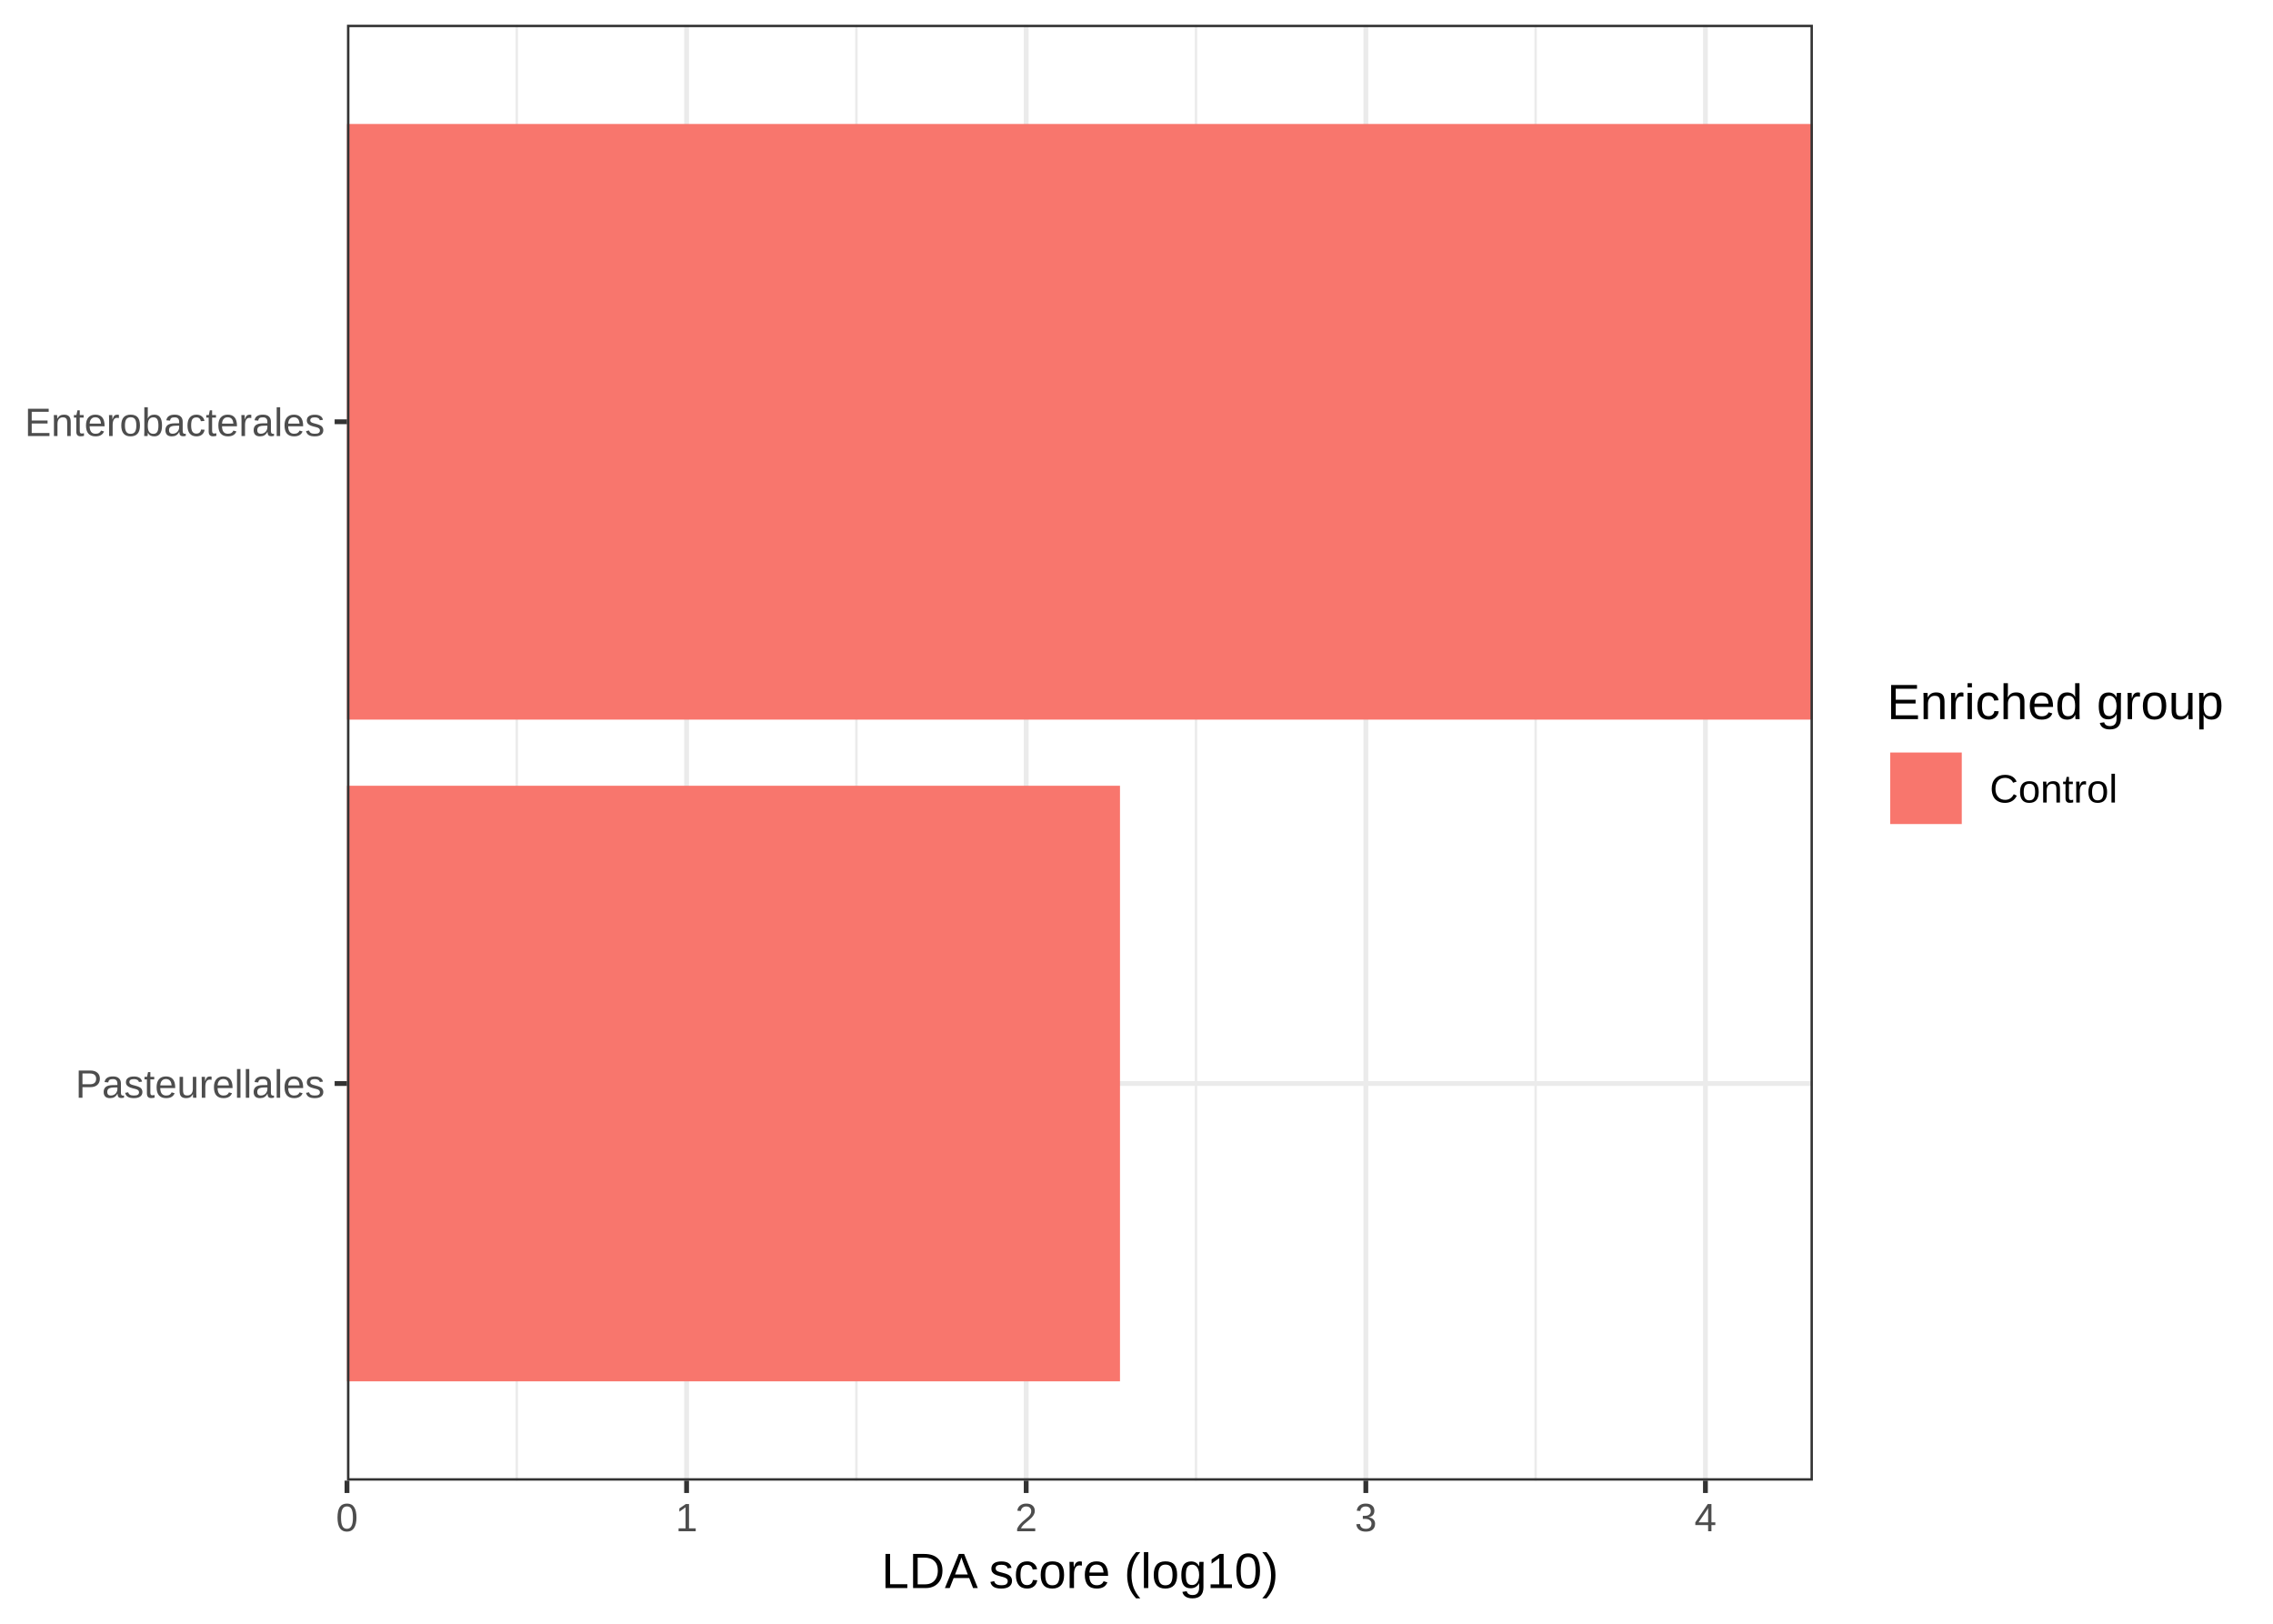
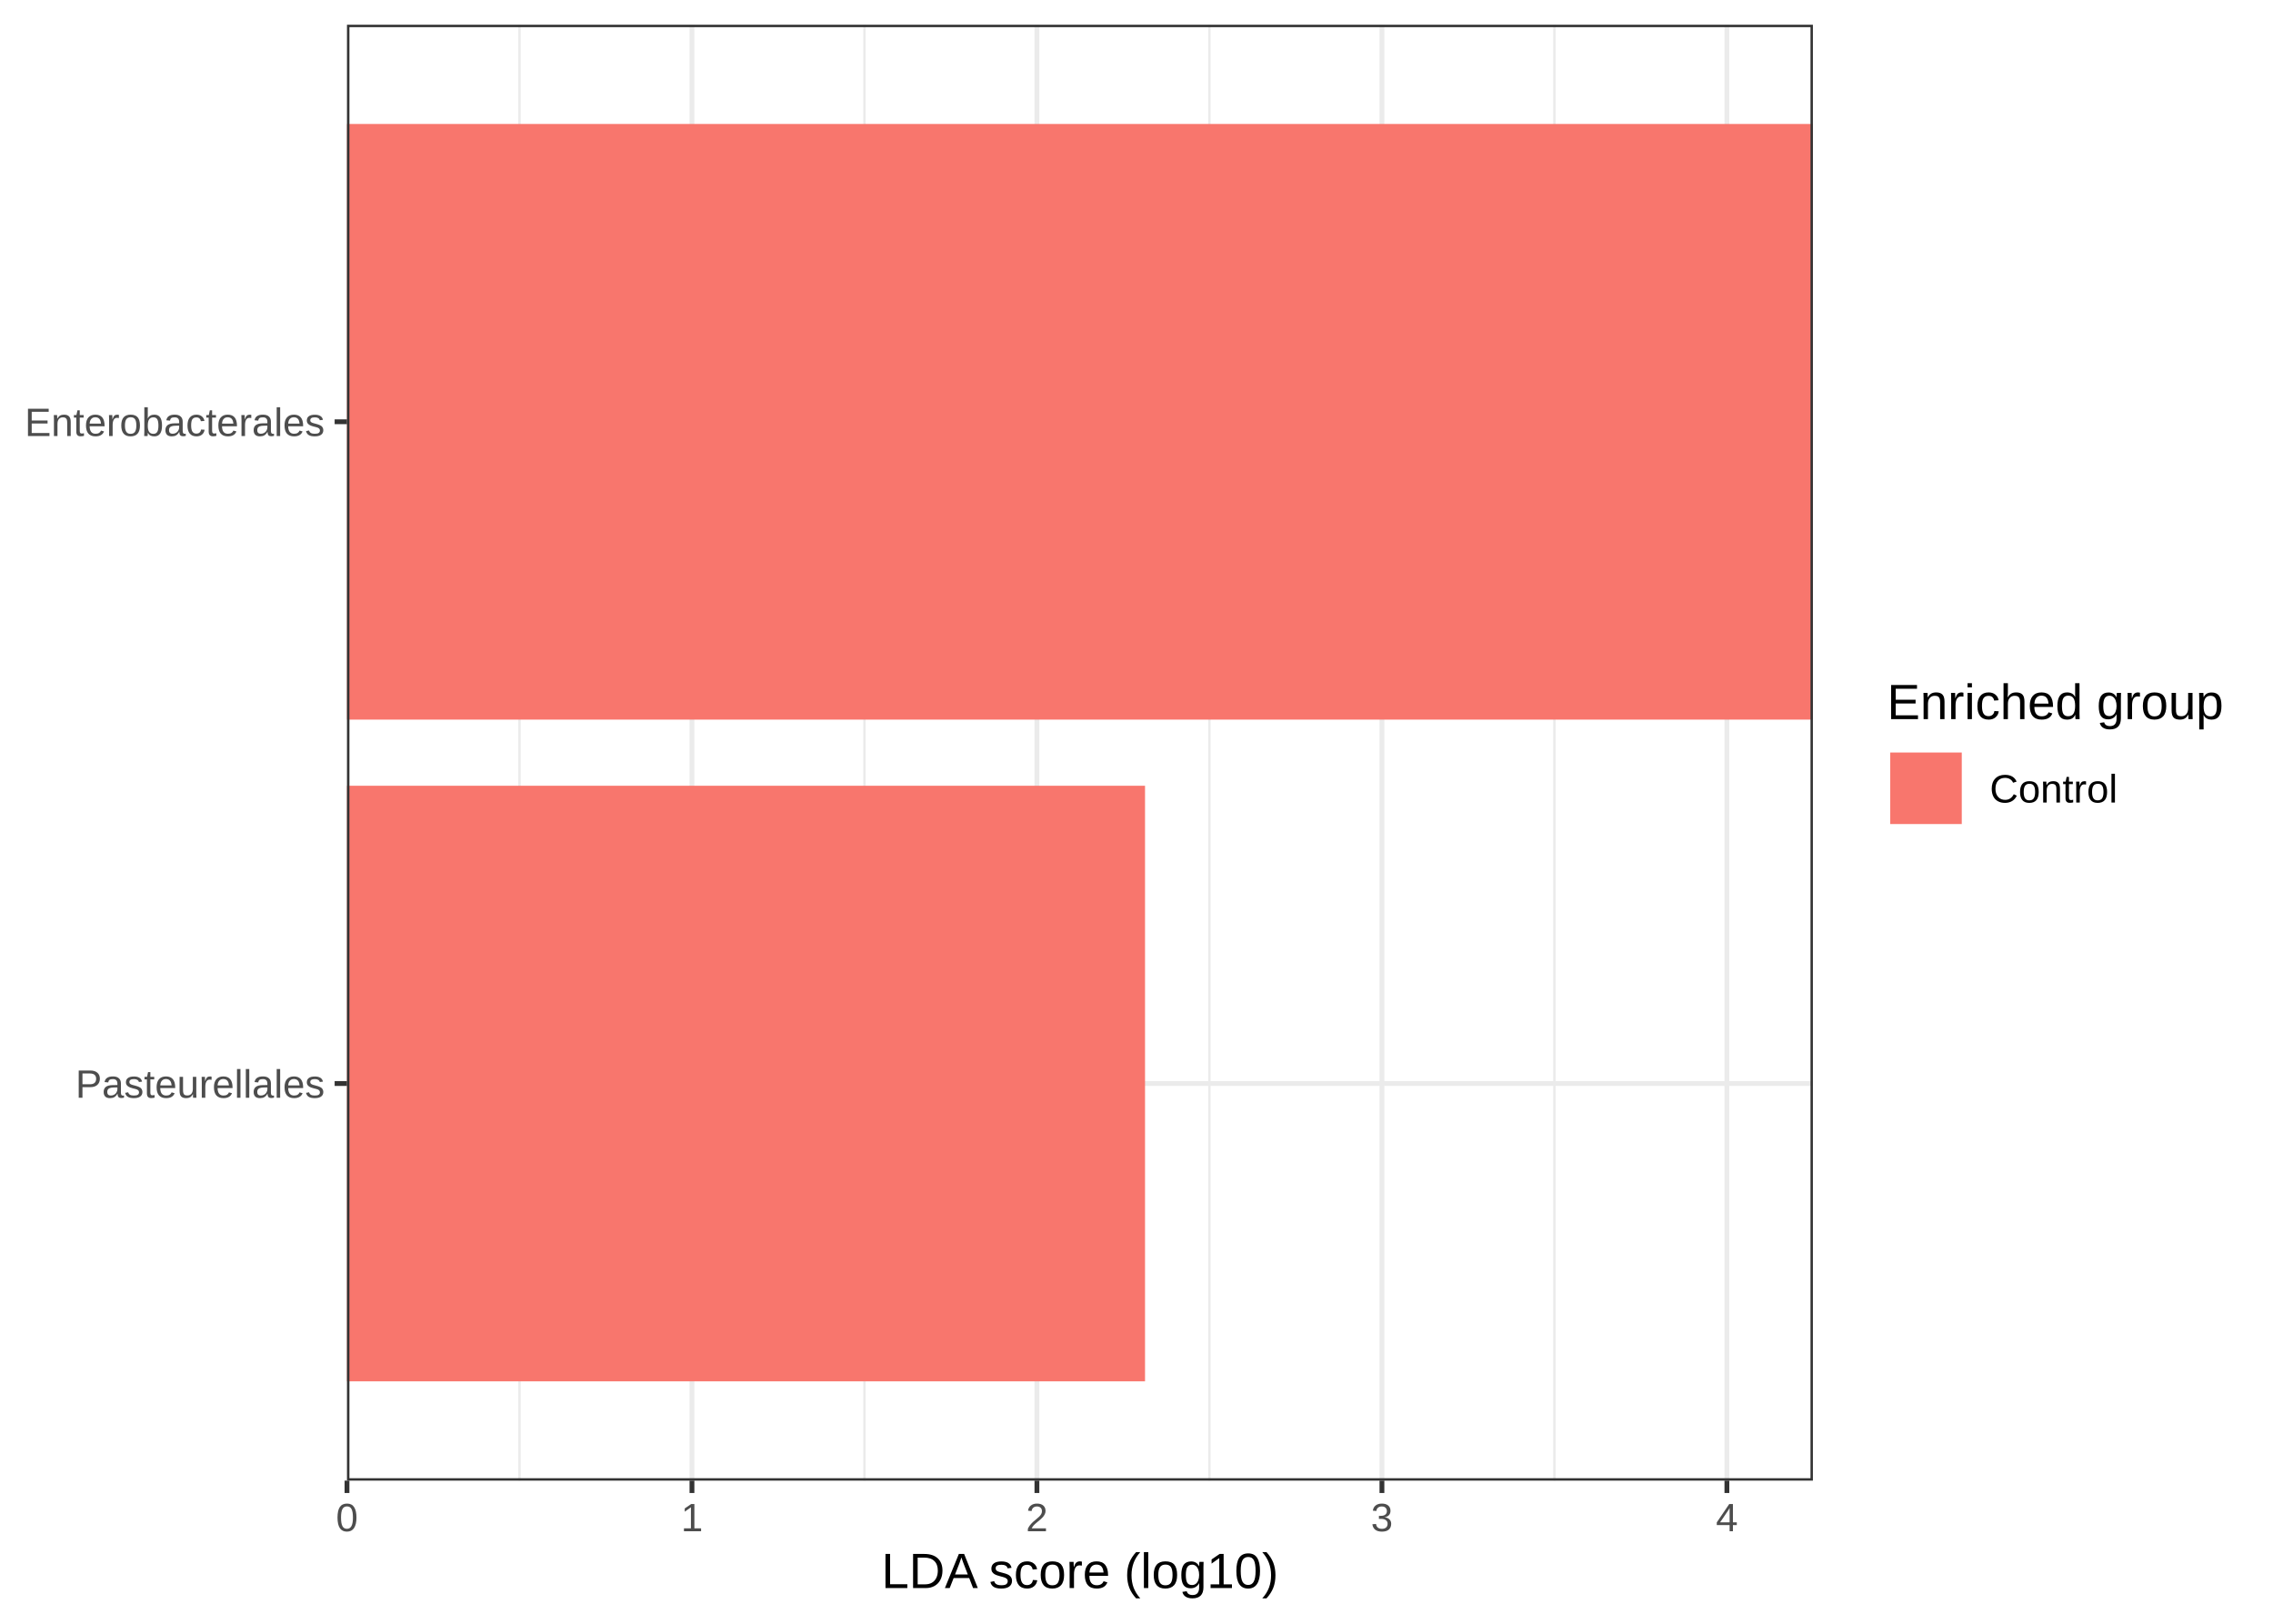
<svg xmlns="http://www.w3.org/2000/svg" class="svglite" width="504.00pt" height="360.00pt" viewBox="0 0 504.00 360.00">
  <defs>
    <style type="text/css">
    .svglite line, .svglite polyline, .svglite polygon, .svglite path, .svglite rect, .svglite circle {
      fill: none;
      stroke: #000000;
      stroke-linecap: round;
      stroke-linejoin: round;
      stroke-miterlimit: 10.00;
    }
    .svglite text {
      white-space: pre;
    }
  </style>
  </defs>
  <rect width="100%" height="100%" style="stroke: none; fill: #FFFFFF;" />
  <defs>
    <clipPath id="cpMC4wMHw1MDQuMDB8MC4wMHwzNjAuMDA=">
      <rect x="0.00" y="0.00" width="504.00" height="360.00" />
    </clipPath>
  </defs>
  <g clip-path="url(#cpMC4wMHw1MDQuMDB8MC4wMHwzNjAuMDA=)">
    <rect x="0.00" y="0.00" width="504.00" height="360.00" style="stroke-width: 1.07; stroke: #FFFFFF; fill: #FFFFFF;" />
  </g>
  <defs>
    <clipPath id="cpNzYuOTR8NDAxLjk4fDUuNDh8MzI4LjI3">
      <rect x="76.94" y="5.48" width="325.04" height="322.79" />
    </clipPath>
  </defs>
  <g clip-path="url(#cpNzYuOTR8NDAxLjk4fDUuNDh8MzI4LjI3)">
    <rect x="76.94" y="5.48" width="325.04" height="322.79" style="stroke-width: 1.07; stroke: none; fill: #FFFFFF;" />
-     <polyline points="114.59,328.27 114.59,5.48 " style="stroke-width: 0.53; stroke: #EBEBEB; stroke-linecap: butt;" />
-     <polyline points="189.89,328.27 189.89,5.48 " style="stroke-width: 0.53; stroke: #EBEBEB; stroke-linecap: butt;" />
-     <polyline points="265.20,328.27 265.20,5.48 " style="stroke-width: 0.53; stroke: #EBEBEB; stroke-linecap: butt;" />
-     <polyline points="340.50,328.27 340.50,5.48 " style="stroke-width: 0.53; stroke: #EBEBEB; stroke-linecap: butt;" />
+     <polyline points="115.19,328.27 115.19,5.48 " style="stroke-width: 0.53; stroke: #EBEBEB; stroke-linecap: butt;" />
+     <polyline points="191.68,328.27 191.68,5.48 " style="stroke-width: 0.53; stroke: #EBEBEB; stroke-linecap: butt;" />
+     <polyline points="268.17,328.27 268.17,5.48 " style="stroke-width: 0.53; stroke: #EBEBEB; stroke-linecap: butt;" />
+     <polyline points="344.66,328.27 344.66,5.48 " style="stroke-width: 0.53; stroke: #EBEBEB; stroke-linecap: butt;" />
    <polyline points="76.94,240.23 401.98,240.23 " style="stroke-width: 1.07; stroke: #EBEBEB; stroke-linecap: butt;" />
    <polyline points="76.94,93.51 401.98,93.51 " style="stroke-width: 1.07; stroke: #EBEBEB; stroke-linecap: butt;" />
    <polyline points="76.94,328.27 76.94,5.48 " style="stroke-width: 1.07; stroke: #EBEBEB; stroke-linecap: butt;" />
-     <polyline points="152.24,328.27 152.24,5.48 " style="stroke-width: 1.07; stroke: #EBEBEB; stroke-linecap: butt;" />
-     <polyline points="227.54,328.27 227.54,5.48 " style="stroke-width: 1.07; stroke: #EBEBEB; stroke-linecap: butt;" />
-     <polyline points="302.85,328.27 302.85,5.48 " style="stroke-width: 1.07; stroke: #EBEBEB; stroke-linecap: butt;" />
-     <polyline points="378.15,328.27 378.15,5.48 " style="stroke-width: 1.07; stroke: #EBEBEB; stroke-linecap: butt;" />
-     <rect x="76.94" y="174.21" width="171.40" height="132.05" style="stroke-width: 1.07; stroke: none; stroke-linecap: square; stroke-linejoin: miter; fill: #F8766D;" />
+     <polyline points="153.43,328.27 153.43,5.48 " style="stroke-width: 1.07; stroke: #EBEBEB; stroke-linecap: butt;" />
+     <polyline points="229.92,328.27 229.92,5.48 " style="stroke-width: 1.07; stroke: #EBEBEB; stroke-linecap: butt;" />
+     <polyline points="306.42,328.27 306.42,5.48 " style="stroke-width: 1.07; stroke: #EBEBEB; stroke-linecap: butt;" />
+     <polyline points="382.91,328.27 382.91,5.48 " style="stroke-width: 1.07; stroke: #EBEBEB; stroke-linecap: butt;" />
+     <rect x="76.94" y="174.21" width="176.95" height="132.05" style="stroke-width: 1.07; stroke: none; stroke-linecap: square; stroke-linejoin: miter; fill: #F8766D;" />
    <rect x="76.94" y="27.49" width="325.04" height="132.05" style="stroke-width: 1.07; stroke: none; stroke-linecap: square; stroke-linejoin: miter; fill: #F8766D;" />
    <rect x="76.94" y="5.48" width="325.04" height="322.79" style="stroke-width: 1.07; stroke: #333333;" />
  </g>
  <g clip-path="url(#cpMC4wMHw1MDQuMDB8MC4wMHwzNjAuMDA=)">
    <text x="72.01" y="243.39" text-anchor="end" style="font-size: 8.80px;fill: #4D4D4D; font-family: &quot;Arial&quot;;" textLength="55.27px" lengthAdjust="spacingAndGlyphs">Pasteurellales</text>
    <text x="72.01" y="96.67" text-anchor="end" style="font-size: 8.80px;fill: #4D4D4D; font-family: &quot;Arial&quot;;" textLength="66.53px" lengthAdjust="spacingAndGlyphs">Enterobacterales</text>
    <polyline points="74.20,240.23 76.94,240.23 " style="stroke-width: 1.07; stroke: #333333; stroke-linecap: butt;" />
    <polyline points="74.20,93.51 76.94,93.51 " style="stroke-width: 1.07; stroke: #333333; stroke-linecap: butt;" />
    <polyline points="76.94,331.01 76.94,328.27 " style="stroke-width: 1.07; stroke: #333333; stroke-linecap: butt;" />
-     <polyline points="152.24,331.01 152.24,328.27 " style="stroke-width: 1.07; stroke: #333333; stroke-linecap: butt;" />
-     <polyline points="227.54,331.01 227.54,328.27 " style="stroke-width: 1.07; stroke: #333333; stroke-linecap: butt;" />
-     <polyline points="302.85,331.01 302.85,328.27 " style="stroke-width: 1.07; stroke: #333333; stroke-linecap: butt;" />
-     <polyline points="378.15,331.01 378.15,328.27 " style="stroke-width: 1.07; stroke: #333333; stroke-linecap: butt;" />
+     <polyline points="153.43,331.01 153.43,328.27 " style="stroke-width: 1.07; stroke: #333333; stroke-linecap: butt;" />
+     <polyline points="229.92,331.01 229.92,328.27 " style="stroke-width: 1.07; stroke: #333333; stroke-linecap: butt;" />
+     <polyline points="306.42,331.01 306.42,328.27 " style="stroke-width: 1.07; stroke: #333333; stroke-linecap: butt;" />
+     <polyline points="382.91,331.01 382.91,328.27 " style="stroke-width: 1.07; stroke: #333333; stroke-linecap: butt;" />
    <text x="76.94" y="339.50" text-anchor="middle" style="font-size: 8.80px;fill: #4D4D4D; font-family: &quot;Arial&quot;;" textLength="4.90px" lengthAdjust="spacingAndGlyphs">0</text>
-     <text x="152.24" y="339.50" text-anchor="middle" style="font-size: 8.80px;fill: #4D4D4D; font-family: &quot;Arial&quot;;" textLength="4.90px" lengthAdjust="spacingAndGlyphs">1</text>
-     <text x="227.54" y="339.50" text-anchor="middle" style="font-size: 8.80px;fill: #4D4D4D; font-family: &quot;Arial&quot;;" textLength="4.90px" lengthAdjust="spacingAndGlyphs">2</text>
-     <text x="302.85" y="339.50" text-anchor="middle" style="font-size: 8.80px;fill: #4D4D4D; font-family: &quot;Arial&quot;;" textLength="4.90px" lengthAdjust="spacingAndGlyphs">3</text>
-     <text x="378.15" y="339.50" text-anchor="middle" style="font-size: 8.80px;fill: #4D4D4D; font-family: &quot;Arial&quot;;" textLength="4.90px" lengthAdjust="spacingAndGlyphs">4</text>
+     <text x="153.43" y="339.50" text-anchor="middle" style="font-size: 8.80px;fill: #4D4D4D; font-family: &quot;Arial&quot;;" textLength="4.90px" lengthAdjust="spacingAndGlyphs">1</text>
+     <text x="229.92" y="339.50" text-anchor="middle" style="font-size: 8.80px;fill: #4D4D4D; font-family: &quot;Arial&quot;;" textLength="4.90px" lengthAdjust="spacingAndGlyphs">2</text>
+     <text x="306.42" y="339.50" text-anchor="middle" style="font-size: 8.80px;fill: #4D4D4D; font-family: &quot;Arial&quot;;" textLength="4.90px" lengthAdjust="spacingAndGlyphs">3</text>
+     <text x="382.91" y="339.50" text-anchor="middle" style="font-size: 8.80px;fill: #4D4D4D; font-family: &quot;Arial&quot;;" textLength="4.90px" lengthAdjust="spacingAndGlyphs">4</text>
    <text x="239.46" y="352.09" text-anchor="middle" style="font-size: 11.00px; font-family: &quot;Arial&quot;;" textLength="88.66px" lengthAdjust="spacingAndGlyphs">LDA score (log10)</text>
    <rect x="412.94" y="144.85" width="85.58" height="44.04" style="stroke-width: 1.07; stroke: none; fill: #FFFFFF;" />
    <text x="418.42" y="159.44" style="font-size: 11.00px; font-family: &quot;Arial&quot;;" textLength="74.62px" lengthAdjust="spacingAndGlyphs">Enriched group</text>
    <rect x="418.42" y="166.13" width="17.28" height="17.28" style="stroke-width: 1.07; stroke: none; fill: #FFFFFF;" />
    <rect x="419.13" y="166.84" width="15.86" height="15.86" style="stroke-width: 1.07; stroke: none; stroke-linecap: square; stroke-linejoin: miter; fill: #F8766D;" />
    <text x="441.18" y="177.93" style="font-size: 8.80px; font-family: &quot;Arial&quot;;" textLength="28.36px" lengthAdjust="spacingAndGlyphs">Control</text>
  </g>
</svg>
